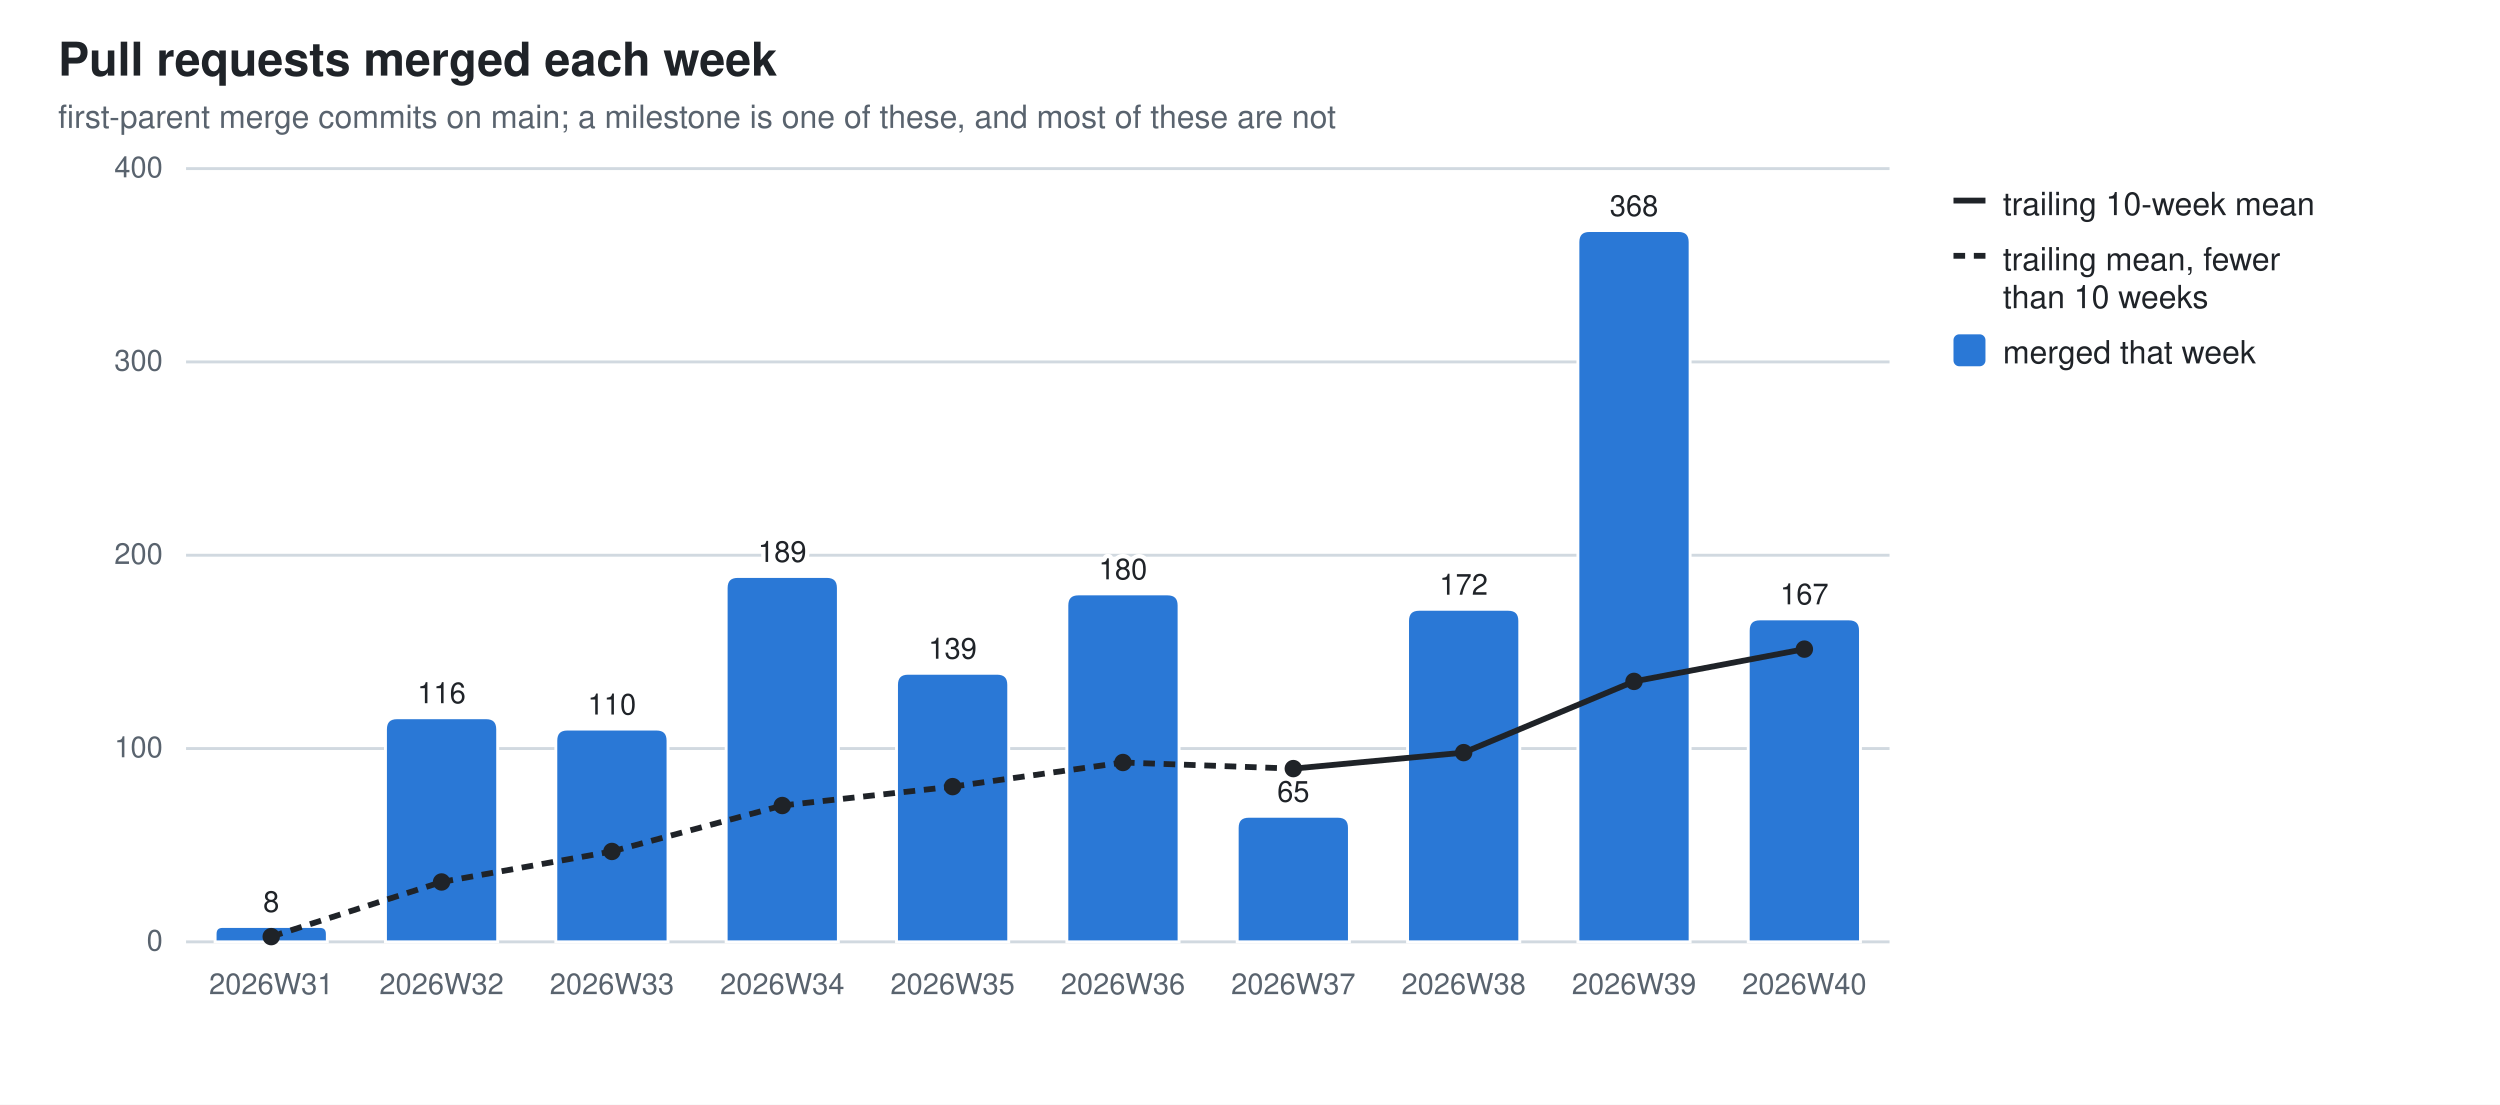
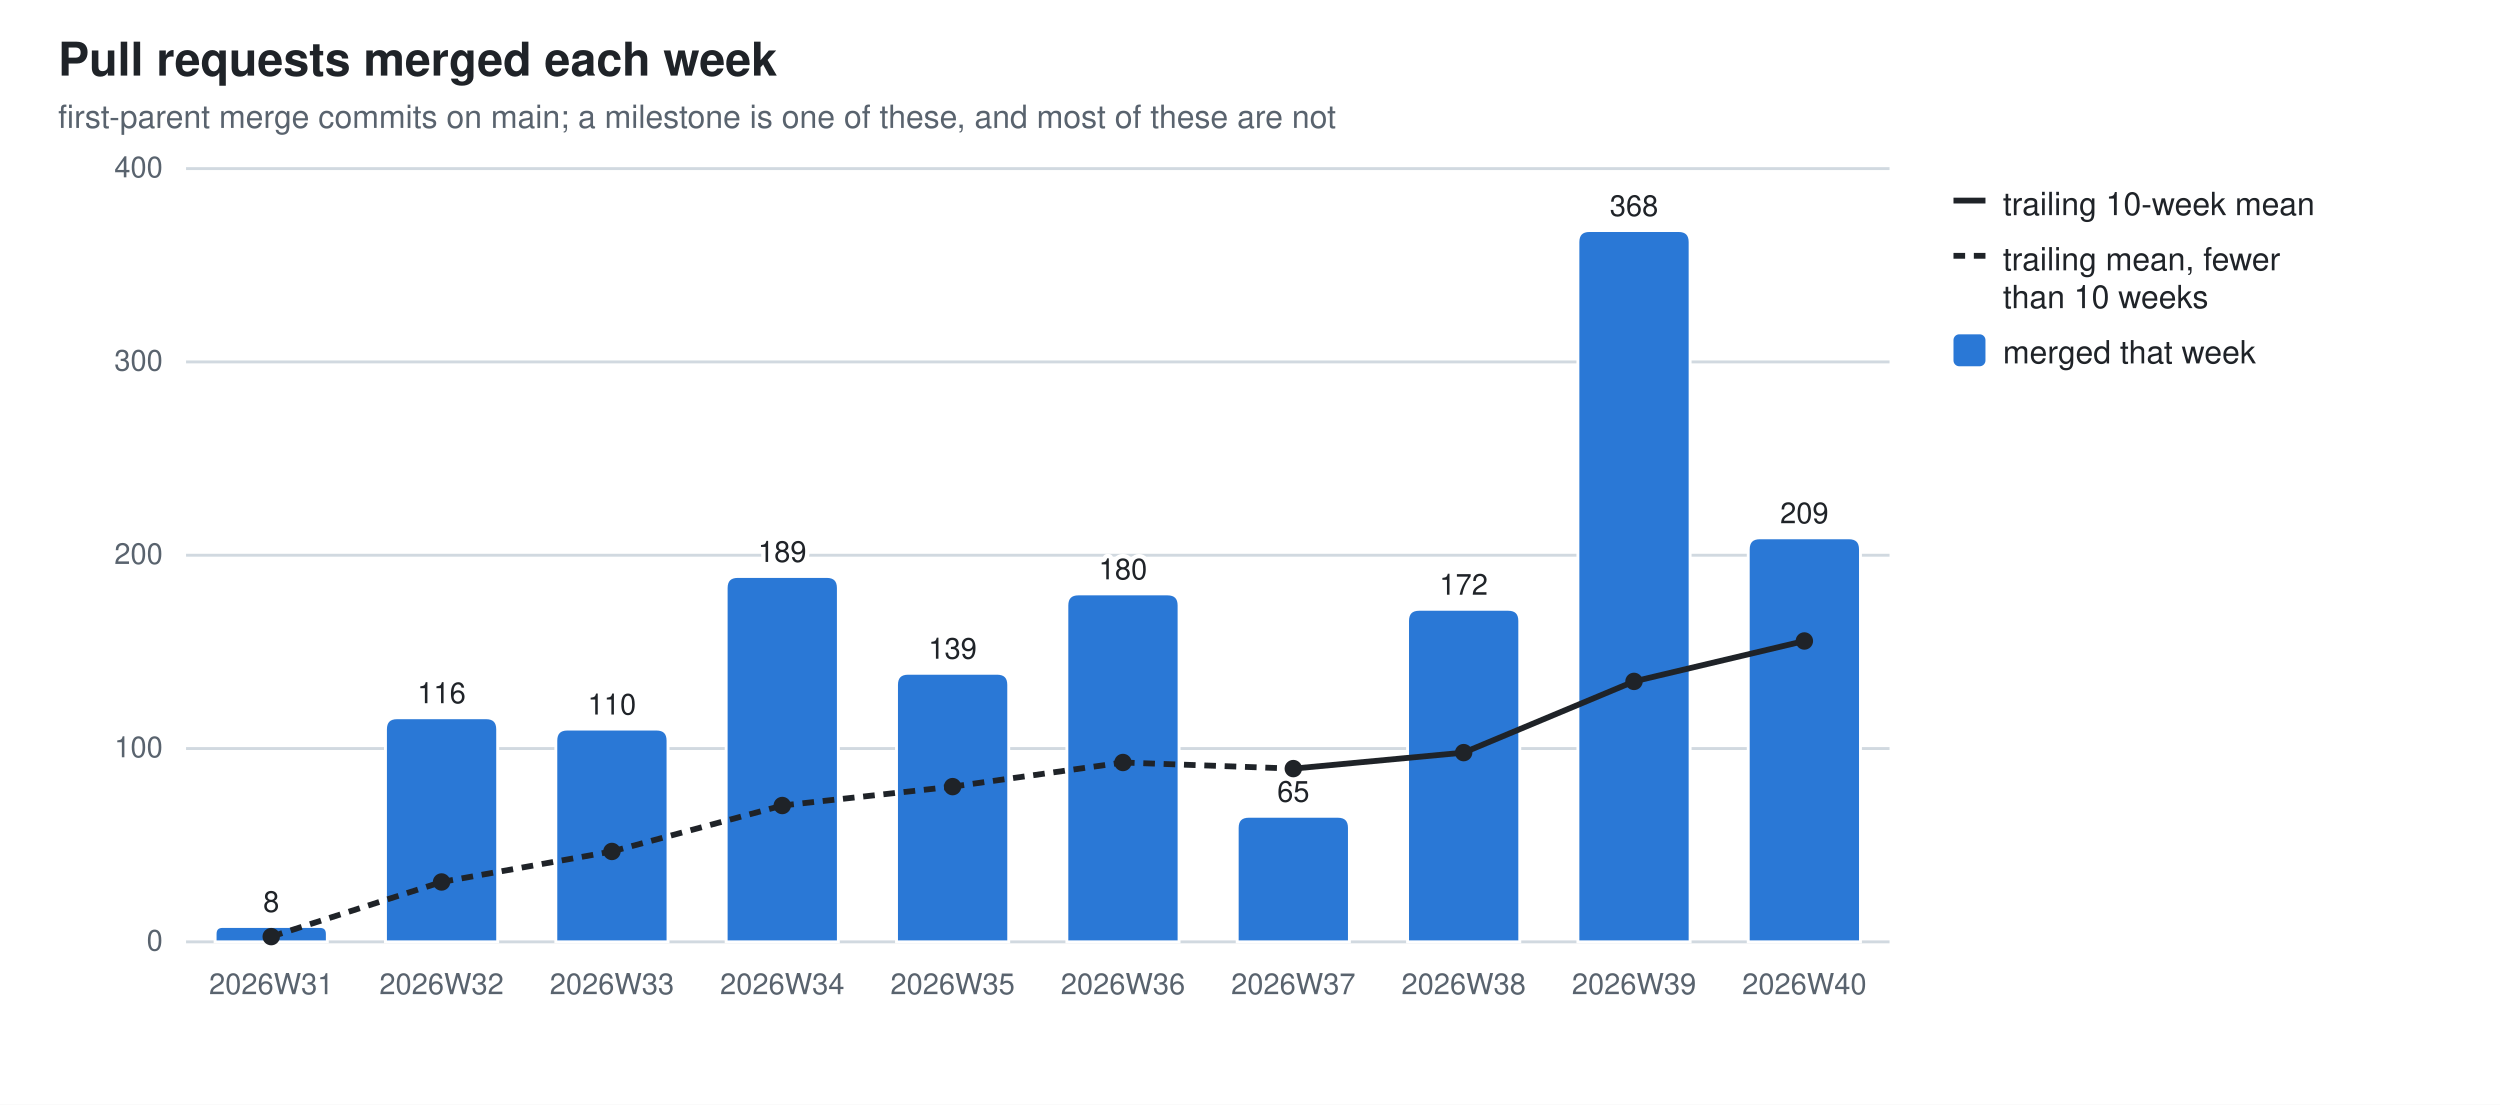
<svg xmlns="http://www.w3.org/2000/svg" width="860" height="380" viewBox="0 0 860 380" role="img" aria-label="Pull requests merged each week">
  <style>
  .bg{fill:#ffffff} .fg{fill:#1f2328} .mut{fill:#59636e} .grid{stroke:#d1d9e0}
  .seg{stroke:#ffffff;stroke-width:1} .tr{stroke:#1f2328;fill:none} .trd{fill:#1f2328}
  .val{paint-order:stroke;stroke:#ffffff;stroke-width:3px;stroke-linejoin:round}
  .s0{fill:#2a78d6}
  @media (prefers-color-scheme: dark){
    .bg{fill:#0d1117} .fg{fill:#e6edf3} .mut{fill:#9198a1} .grid{stroke:#30363d}
    .seg{stroke:#0d1117} .val{stroke:#0d1117} .tr{stroke:#e6edf3} .trd{fill:#e6edf3} .s0{fill:#3987e5}}
  text{font-family:-apple-system,BlinkMacSystemFont,"Segoe UI",Helvetica,Arial,sans-serif}
</style>
  <rect class="bg" width="860" height="380" />
  <text class="fg" x="20" y="26" font-size="16" font-weight="600">Pull requests merged each week</text>
  <text class="mut" x="20" y="44" font-size="11">first-parent merge commits on main; a milestone is one of these, and most of these are not</text>
  <line class="grid" x1="64" y1="324.0" x2="650.0" y2="324.0" stroke-width="1" />
  <text class="mut" x="56" y="327.0" font-size="10" text-anchor="end">0</text>
  <line class="grid" x1="64" y1="257.5" x2="650.0" y2="257.5" stroke-width="1" />
  <text class="mut" x="56" y="260.5" font-size="10" text-anchor="end">100</text>
  <line class="grid" x1="64" y1="191.0" x2="650.0" y2="191.0" stroke-width="1" />
  <text class="mut" x="56" y="194.0" font-size="10" text-anchor="end">200</text>
  <line class="grid" x1="64" y1="124.5" x2="650.0" y2="124.5" stroke-width="1" />
  <text class="mut" x="56" y="127.5" font-size="10" text-anchor="end">300</text>
  <line class="grid" x1="64" y1="58.0" x2="650.0" y2="58.0" stroke-width="1" />
  <text class="mut" x="56" y="61.0" font-size="10" text-anchor="end">400</text>
  <path class="seg s0" d="M74.0,324.0 V321.3 Q74.0,318.7 76.6,318.7 H110.0 Q112.6,318.7 112.6,321.3 V324.0 Z" />
  <text class="mut" x="93.3" y="342" font-size="10" text-anchor="middle">2026W31</text>
  <text class="fg val" x="93.3" y="313.7" font-size="10" text-anchor="middle">8</text>
  <path class="seg s0" d="M132.6,324.0 V250.9 Q132.6,246.9 136.6,246.9 H167.2 Q171.2,246.9 171.2,250.9 V324.0 Z" />
  <text class="mut" x="151.9" y="342" font-size="10" text-anchor="middle">2026W32</text>
  <text class="fg val" x="151.9" y="241.9" font-size="10" text-anchor="middle">116</text>
  <path class="seg s0" d="M191.2,324.0 V254.8 Q191.2,250.8 195.2,250.8 H225.8 Q229.8,250.8 229.8,254.8 V324.0 Z" />
  <text class="mut" x="210.5" y="342" font-size="10" text-anchor="middle">2026W33</text>
  <text class="fg val" x="210.5" y="245.8" font-size="10" text-anchor="middle">110</text>
  <path class="seg s0" d="M249.8,324.0 V202.3 Q249.8,198.3 253.8,198.3 H284.4 Q288.4,198.3 288.4,202.3 V324.0 Z" />
  <text class="mut" x="269.1" y="342" font-size="10" text-anchor="middle">2026W34</text>
  <text class="fg val" x="269.1" y="193.3" font-size="10" text-anchor="middle">189</text>
  <path class="seg s0" d="M308.4,324.0 V235.6 Q308.4,231.6 312.4,231.6 H343.0 Q347.0,231.6 347.0,235.6 V324.0 Z" />
  <text class="mut" x="327.7" y="342" font-size="10" text-anchor="middle">2026W35</text>
  <text class="fg val" x="327.7" y="226.6" font-size="10" text-anchor="middle">139</text>
  <path class="seg s0" d="M367.0,324.0 V208.3 Q367.0,204.3 371.0,204.3 H401.6 Q405.6,204.3 405.6,208.3 V324.0 Z" />
  <text class="mut" x="386.3" y="342" font-size="10" text-anchor="middle">2026W36</text>
  <text class="fg val" x="386.3" y="199.3" font-size="10" text-anchor="middle">180</text>
  <path class="seg s0" d="M425.6,324.0 V284.8 Q425.6,280.8 429.6,280.8 H460.2 Q464.2,280.8 464.2,284.8 V324.0 Z" />
  <text class="mut" x="444.9" y="342" font-size="10" text-anchor="middle">2026W37</text>
  <text class="fg val" x="444.9" y="275.8" font-size="10" text-anchor="middle">65</text>
  <path class="seg s0" d="M484.2,324.0 V213.6 Q484.2,209.6 488.2,209.6 H518.8 Q522.8,209.6 522.8,213.6 V324.0 Z" />
  <text class="mut" x="503.5" y="342" font-size="10" text-anchor="middle">2026W38</text>
  <text class="fg val" x="503.5" y="204.6" font-size="10" text-anchor="middle">172</text>
  <path class="seg s0" d="M542.8,324.0 V83.3 Q542.8,79.3 546.8,79.3 H577.4 Q581.4,79.3 581.4,83.3 V324.0 Z" />
  <text class="mut" x="562.1" y="342" font-size="10" text-anchor="middle">2026W39</text>
  <text class="fg val" x="562.1" y="74.3" font-size="10" text-anchor="middle">368</text>
-   <path class="seg s0" d="M601.4,324.0 V216.9 Q601.4,212.9 605.4,212.9 H636.0 Q640.0,212.9 640.0,216.9 V324.0 Z" />
+   <path class="seg s0" d="M601.4,324.0 V189.0 Q601.4,185.0 605.4,185.0 H636.0 Q640.0,185.0 640.0,189.0 V324.0 Z" />
  <text class="mut" x="620.7" y="342" font-size="10" text-anchor="middle">2026W40</text>
-   <text class="fg val" x="620.7" y="207.9" font-size="10" text-anchor="middle">167</text>
+   <text class="fg val" x="620.7" y="180.0" font-size="10" text-anchor="middle">209</text>
  <line class="tr" x1="93.3" y1="322.2" x2="151.9" y2="303.4" stroke-width="2" stroke-dasharray="4 3" />
  <line class="tr" x1="151.9" y1="303.4" x2="210.5" y2="292.9" stroke-width="2" stroke-dasharray="4 3" />
  <line class="tr" x1="210.5" y1="292.9" x2="269.1" y2="277.1" stroke-width="2" stroke-dasharray="4 3" />
  <line class="tr" x1="269.1" y1="277.1" x2="327.7" y2="270.6" stroke-width="2" stroke-dasharray="4 3" />
  <line class="tr" x1="327.7" y1="270.6" x2="386.3" y2="262.3" stroke-width="2" stroke-dasharray="4 3" />
  <line class="tr" x1="386.3" y1="262.3" x2="444.9" y2="264.4" stroke-width="2" stroke-dasharray="4 3" />
  <line class="tr" x1="444.9" y1="264.4" x2="503.5" y2="258.9" stroke-width="2" />
  <line class="tr" x1="503.5" y1="258.9" x2="562.1" y2="234.4" stroke-width="2" />
-   <line class="tr" x1="562.1" y1="234.4" x2="620.7" y2="223.3" stroke-width="2" />
+   <line class="tr" x1="562.1" y1="234.4" x2="620.7" y2="220.5" stroke-width="2" />
  <circle class="trd" cx="93.3" cy="322.2" r="3" />
  <circle class="trd" cx="151.9" cy="303.4" r="3" />
  <circle class="trd" cx="210.5" cy="292.9" r="3" />
  <circle class="trd" cx="269.1" cy="277.1" r="3" />
  <circle class="trd" cx="327.7" cy="270.6" r="3" />
  <circle class="trd" cx="386.3" cy="262.3" r="3" />
  <circle class="trd" cx="444.9" cy="264.4" r="3" />
  <circle class="trd" cx="503.5" cy="258.9" r="3" />
  <circle class="trd" cx="562.1" cy="234.4" r="3" />
-   <circle class="trd" cx="620.7" cy="223.3" r="3" />
+   <circle class="trd" cx="620.7" cy="220.5" r="3" />
  <line class="tr" x1="672" y1="69" x2="683" y2="69" stroke-width="2" />
  <text class="fg" y="74" font-size="11">
    <tspan x="689" dy="0">trailing 10-week mean</tspan>
  </text>
  <line class="tr" x1="672" y1="88" x2="683" y2="88" stroke-width="2" stroke-dasharray="4 3" />
  <text class="fg" y="93" font-size="11">
    <tspan x="689" dy="0">trailing mean, fewer</tspan>
    <tspan x="689" dy="13">than 10 weeks</tspan>
  </text>
  <rect class="s0" x="672" y="115" width="11" height="11" rx="2" />
  <text class="fg" y="125" font-size="11">
    <tspan x="689" dy="0">merged that week</tspan>
  </text>
</svg>
